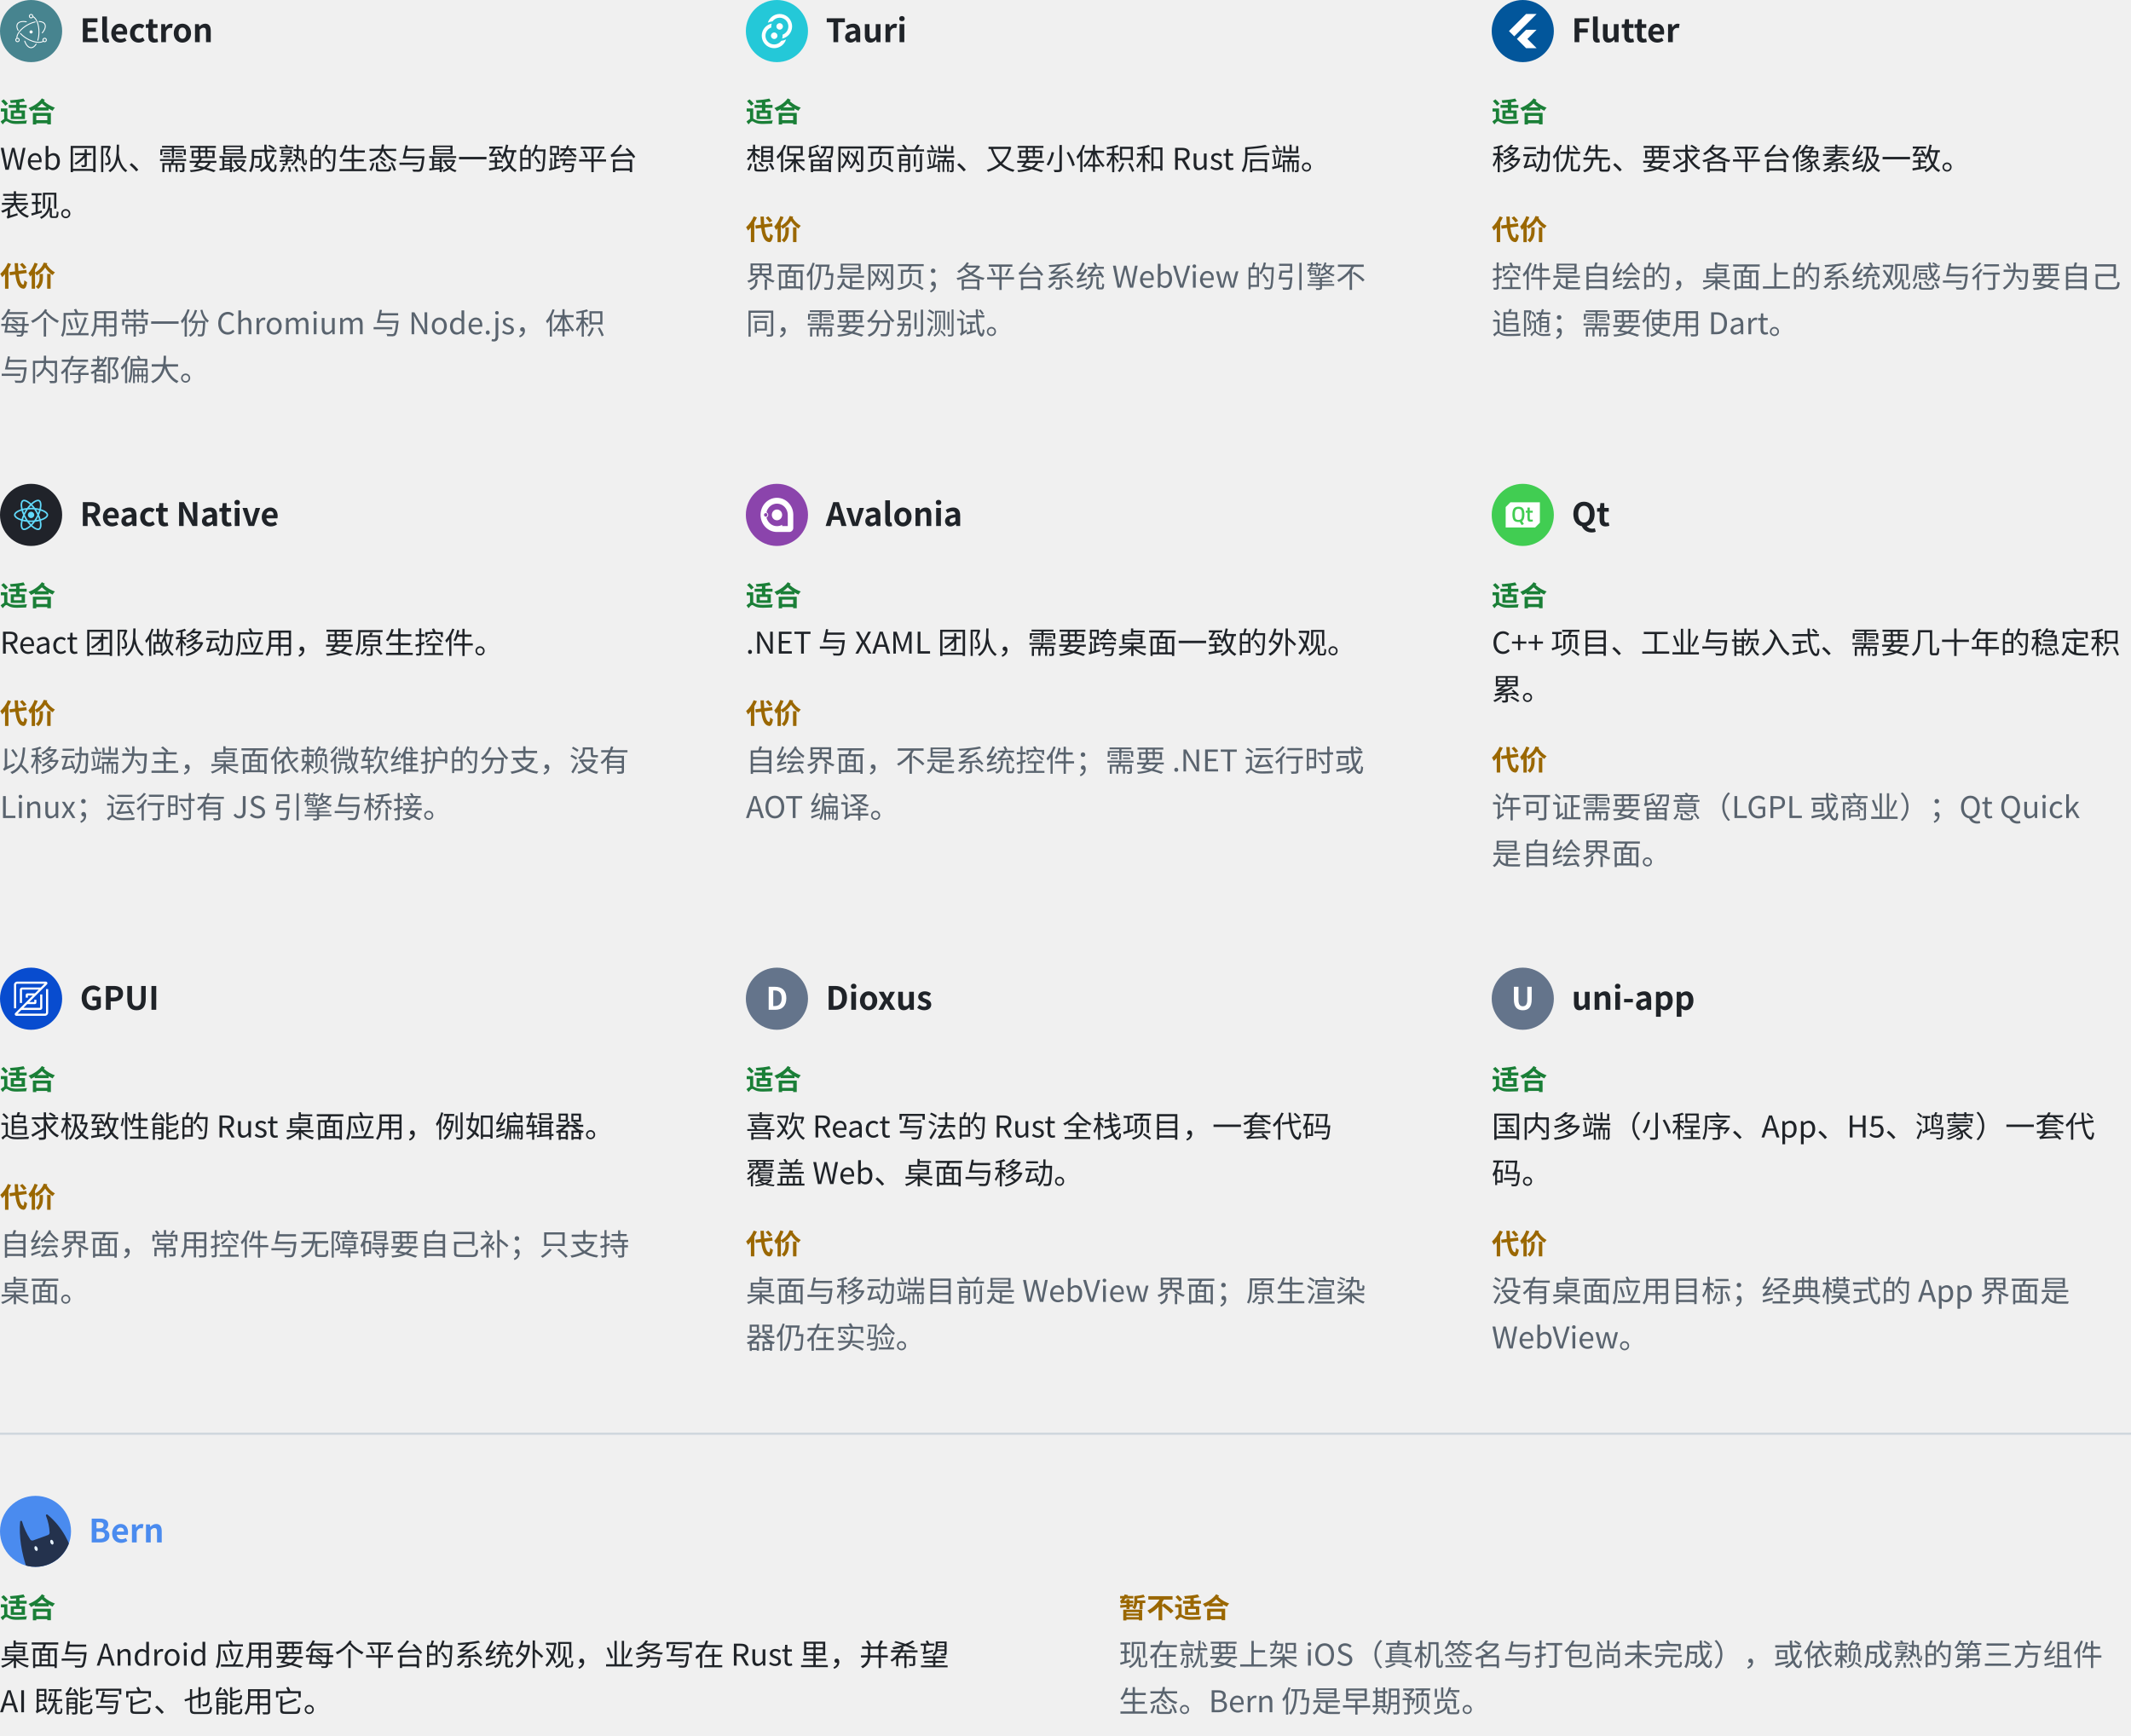
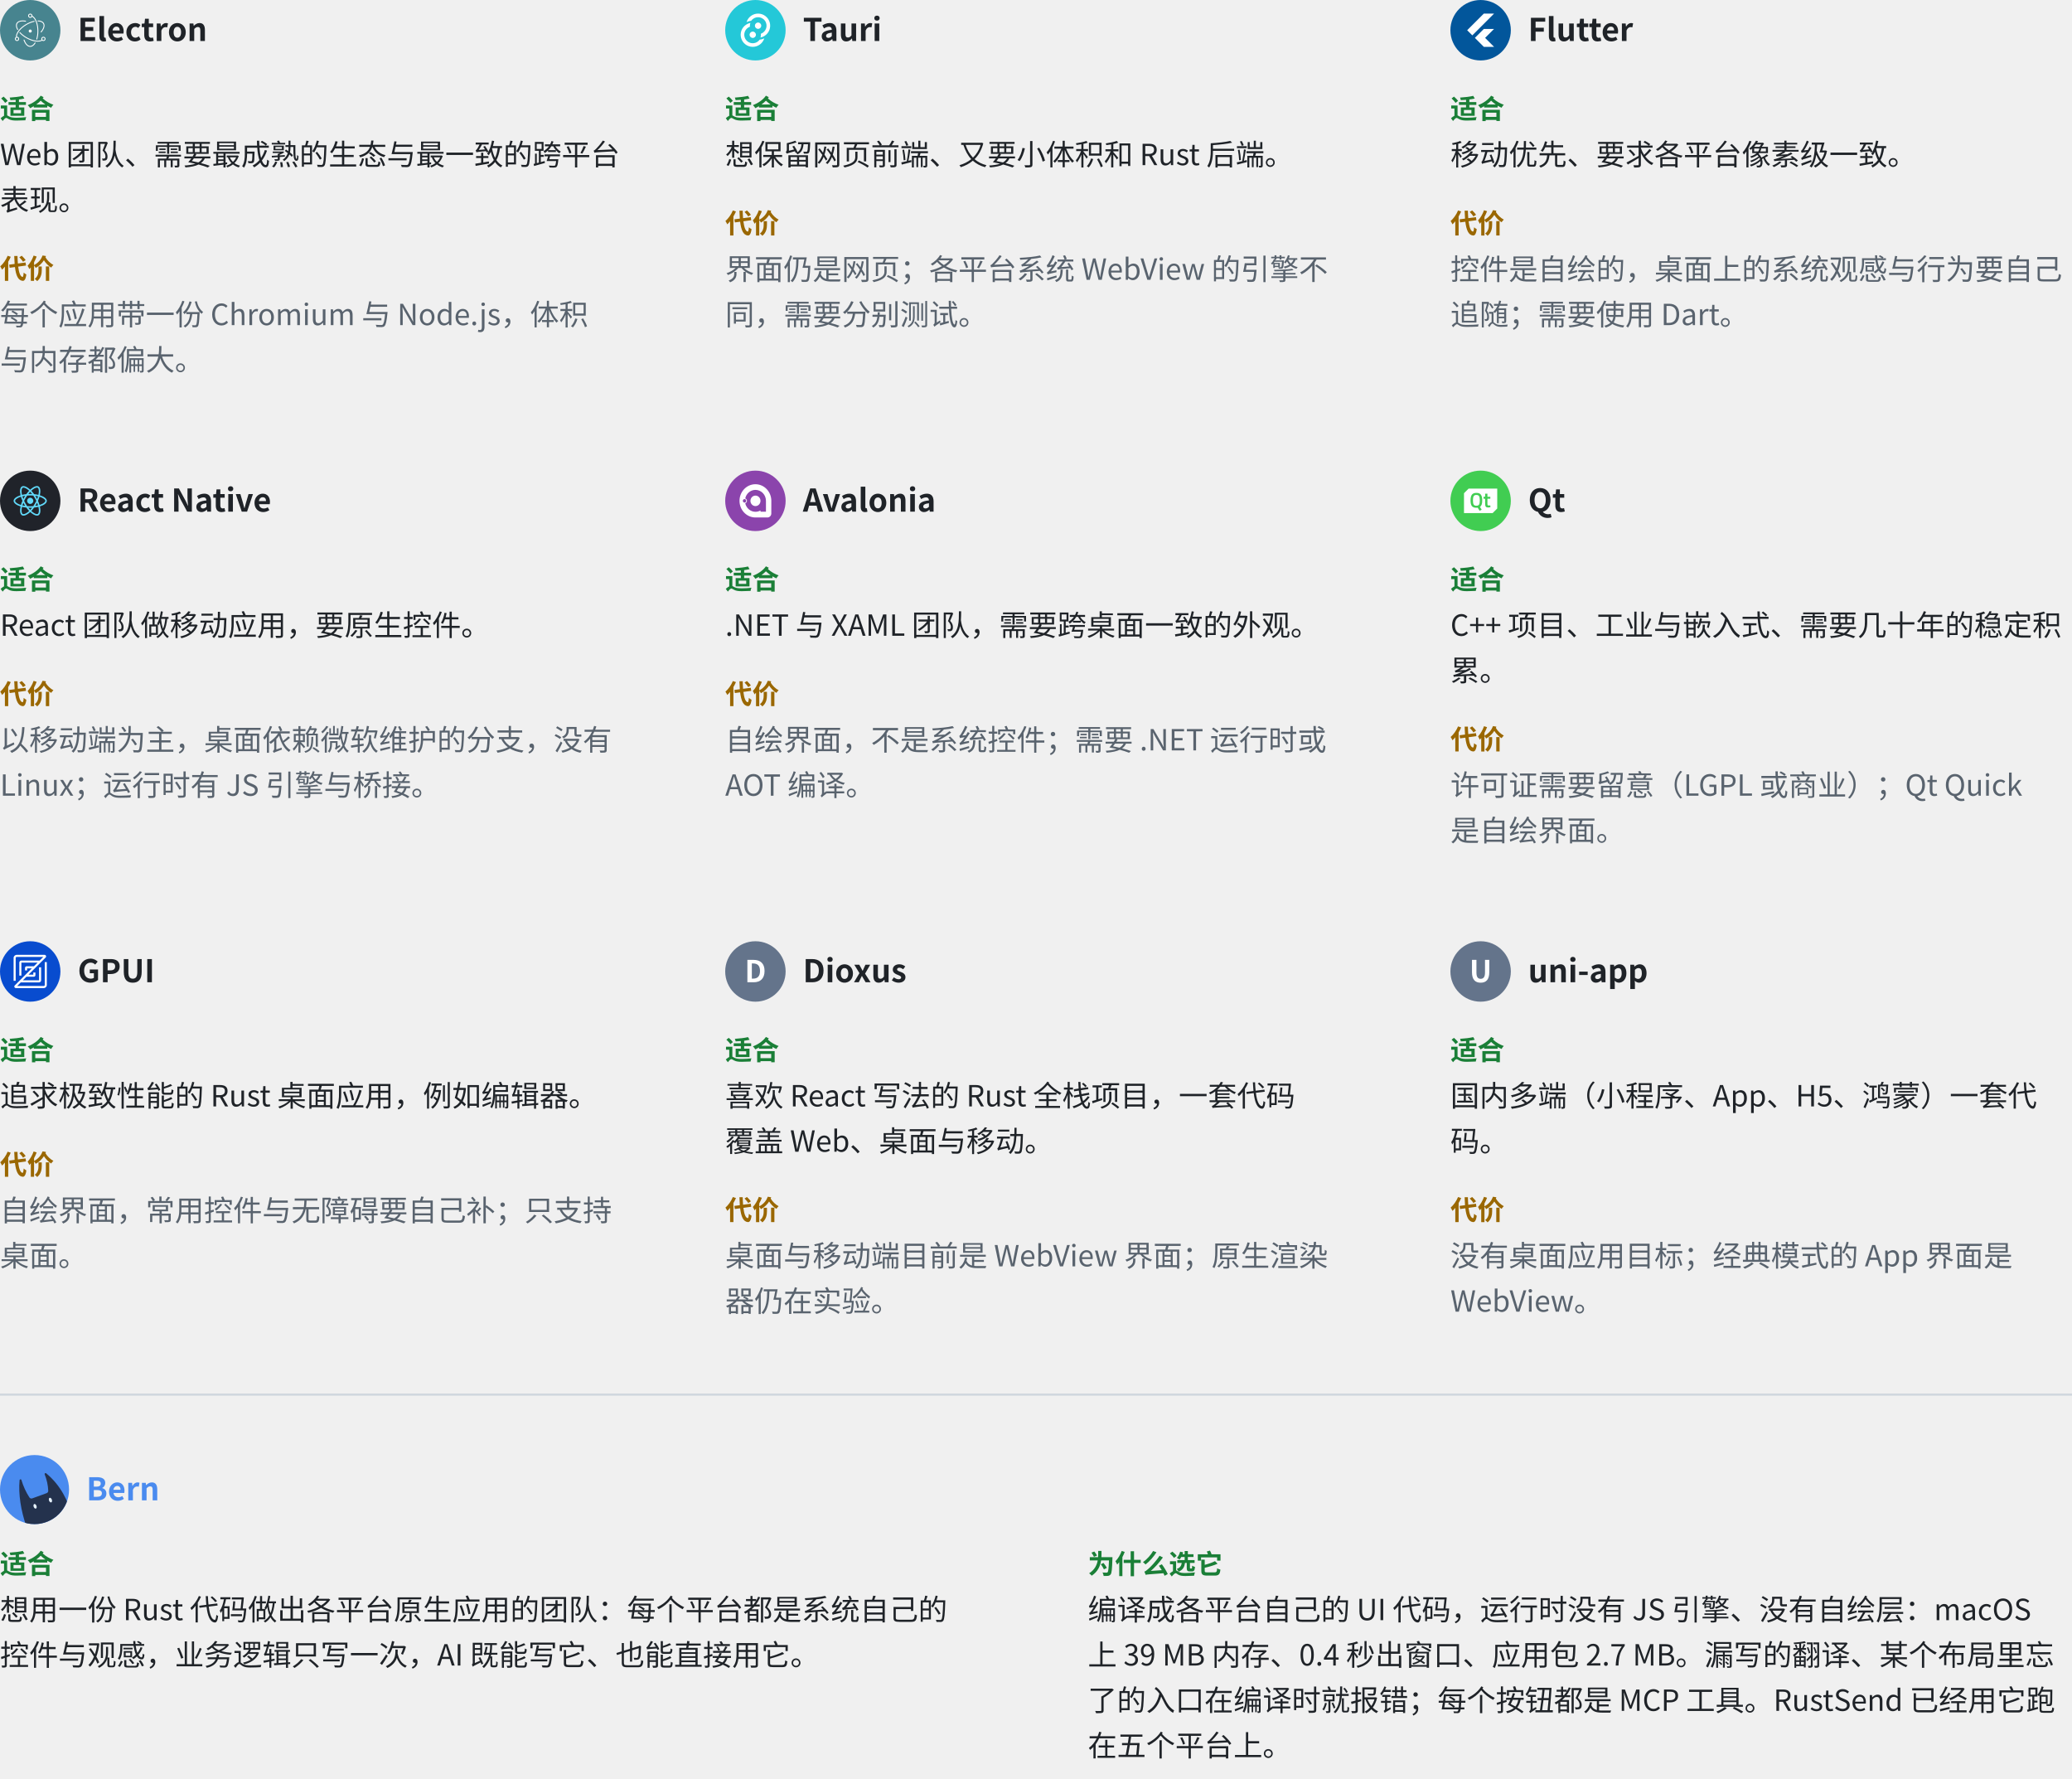
- <svg xmlns="http://www.w3.org/2000/svg" viewBox="0 0 960 782" width="960" height="782" font-family="-apple-system, BlinkMacSystemFont, 'Segoe UI', 'PingFang SC', 'Hiragino Sans GB', 'Microsoft YaHei', 'Noto Sans CJK SC', 'Helvetica Neue', Arial, sans-serif">
+ <svg xmlns="http://www.w3.org/2000/svg" viewBox="0 0 960 824" width="960" height="824" font-family="-apple-system, BlinkMacSystemFont, 'Segoe UI', 'PingFang SC', 'Hiragino Sans GB', 'Microsoft YaHei', 'Noto Sans CJK SC', 'Helvetica Neue', Arial, sans-serif">
  <defs>
    <symbol id="bern-logo" viewBox="0 0 1024 1024">
      <defs>
        <clipPath id="bern-symbol-disc">
          <circle cx="512" cy="512" r="512" />
        </clipPath>
      </defs>
      <g clip-path="url(#bern-symbol-disc)">
        <rect width="1024" height="1024" fill="#4A8BEF" />
        <path fill="#24324D" d="M 290.4 372.1 C 270.7 579.3 309.8 827.6 392.0 1060.0 L 1100 1100 L 1060.0 880.0 C 1013.0 692.2 904.4 451.5 684.3 270.5 A 14 14 0 0 0 662.4 286.5 C 693.7 364.2 711.6 444.8 715.3 529.4 A 36 36 0 0 1 691.6 564.9 C 620.6 590.7 549.5 616.5 478.5 642.4 A 36 36 0 0 1 436.0 628.1 C 383.8 547.6 344.6 461.1 317.8 369.5 A 14 14 0 0 0 290.4 372.1 Z" />
        <ellipse rx="22" ry="36" fill="#E8F4FF" transform="translate(520 760) rotate(-20)" />
        <ellipse rx="22" ry="36" fill="#E8F4FF" transform="translate(748 668) rotate(-20)" />
      </g>
    </symbol>
  </defs>
  <g transform="translate(0.0 0.0)">
    <circle cx="14.0" cy="14.0" r="14.0" fill="#47848F" />
    <path d="M12.011 0c-.85 0-1.539.689-1.539 1.539 0 .85.689 1.539 1.539 1.539.595 0 1.11-.338 1.366-.832 2.221 1.268 3.847 5.473 3.847 10.362 0 2.071-.289 4.056-.825 5.769a.322.322 0 0 0 .211.403.322.322 0 0 0 .403-.211c.556-1.776.854-3.825.854-5.96 0-5.193-1.772-9.686-4.321-11.003.001-.022.004-.044.004-.067 0-.85-.689-1.539-1.539-1.539zm0 .643a.896.896 0 1 1 0 1.792.896.896 0 1 1 0-1.792zm-5.486 4.305c-2.067.007-3.647.665-4.388 1.948-.738 1.277-.527 2.971.511 4.781a.322.322 0 0 0 .558-.32C2.271 9.727 2.089 8.266 2.694 7.218c.821-1.422 3.033-1.955 5.932-1.427a.322.322 0 0 0 .115-.633c-.784-.143-1.527-.212-2.216-.21zm11.052.018a.322.322 0 0 0-.008.643c1.834.024 3.156.596 3.75 1.626.819 1.419.18 3.595-1.718 5.837a.322.322 0 0 0 .038.454.322.322 0 0 0 .453-.038c2.054-2.426 2.771-4.866 1.784-6.574-.726-1.257-2.26-1.921-4.299-1.947zm-2.698.292a.323.323 0 0 0-.065.007c-1.857.398-3.833 1.175-5.731 2.271-4.57 2.638-7.592 6.495-7.36 9.372-.473.263-.793.766-.793 1.345 0 .85.689 1.539 1.539 1.539.85 0 1.539-.689 1.539-1.539 0-.85-.689-1.539-1.539-1.539-.038 0-.075.003-.113.006-.1-2.56 2.743-6.141 7.048-8.627 1.841-1.063 3.755-1.816 5.545-2.2a.322.322 0 0 0-.07-.636zm-2.879 6.236a1.119 1.119 0 0 0-.224.025c-.601.13-.983.723-.853 1.324.13.601.723.983 1.324.853.601-.13.983-.723.853-1.324-.114-.526-.582-.884-1.099-.879zM4.532 13.341a.321.321 0 0 0-.232.084.321.321 0 0 0-.021.454c1.268 1.394 2.916 2.701 4.795 3.786 4.415 2.549 9.106 3.285 11.561 1.839a1.53 1.53 0 0 0 .897.29c.85 0 1.539-.689 1.539-1.539 0-.85-.689-1.539-1.539-1.539-.85 0-1.539.689-1.539 1.539 0 .276.074.534.201.758-2.245 1.214-6.631.5-10.798-1.905-1.823-1.052-3.418-2.318-4.64-3.661a.321.321 0 0 0-.223-.105zm-2.063 4.017a.896.896 0 1 1 0 1.792.896.896 0 1 1 0-1.792zm19.062 0a.896.896 0 1 1 0 1.792.891.891 0 0 1-.586-.219c-.003-.004-.004-.008-.007-.012a.32.32 0 0 0-.096-.091.896.896 0 0 1 .689-1.469zm-14.005 1.368a.322.322 0 0 0-.321.43C8.279 22.154 10.036 24 12.011 24c1.441 0 2.773-.982 3.813-2.711a.322.322 0 0 0-.11-.441.322.322 0 0 0-.442.11c-.934 1.554-2.081 2.399-3.261 2.399-1.641 0-3.208-1.647-4.2-4.418a.322.322 0 0 0-.285-.213z" fill="#FFFFFF" transform="translate(6.30 6.30) scale(0.6417)" />
    <text x="36" y="19" font-size="14.5" font-weight="700" fill="#1F2328">Electron</text>
    <text x="0.0" y="55.0" font-size="12.5" font-weight="700" fill="#1A7F37">适合</text>
    <text x="0.0" y="76.5" font-size="13.5" fill="#1F2328">Web 团队、需要最成熟的生态与最一致的跨平台</text>
    <text x="0.0" y="97.5" font-size="13.5" fill="#1F2328">表现。</text>
    <text x="0.0" y="129.0" font-size="12.5" font-weight="700" fill="#9A6700">代价</text>
    <text x="0.0" y="150.6" font-size="13.5" fill="#59636E">每个应用带一份 Chromium 与 Node.js，体积</text>
    <text x="0.0" y="171.6" font-size="13.5" fill="#59636E">与内存都偏大。</text>
  </g>
  <g transform="translate(336.0 0.0)">
    <circle cx="14.0" cy="14.0" r="14.0" fill="#24C8D8" />
    <path d="M13.912 0a8.72 8.72 0 0 0-8.308 6.139c1.05-.515 2.18-.845 3.342-.976 2.415-3.363 7.4-3.412 9.88-.097 2.48 3.315 1.025 8.084-2.883 9.45a6.131 6.131 0 0 1-.3 2.762 8.72 8.72 0 0 0 3.01-1.225A8.72 8.72 0 0 0 13.913 0zm.082 6.451a2.284 2.284 0 1 0-.15 4.566 2.284 2.284 0 0 0 .15-4.566zm-5.629.27a8.72 8.72 0 0 0-3.031 1.235 8.72 8.72 0 1 0 13.06 9.913 10.173 10.174 0 0 1-3.343.965 6.125 6.125 0 1 1-7.028-9.343 6.114 6.115 0 0 1 .342-2.772zm1.713 6.27a2.284 2.284 0 0 0-2.284 2.283 2.284 2.284 0 0 0 2.284 2.284 2.284 2.284 0 0 0 2.284-2.284 2.284 2.284 0 0 0-2.284-2.284z" fill="#FFFFFF" transform="translate(6.30 6.30) scale(0.6417)" />
    <text x="36" y="19" font-size="14.5" font-weight="700" fill="#1F2328">Tauri</text>
    <text x="0.0" y="55.0" font-size="12.5" font-weight="700" fill="#1A7F37">适合</text>
    <text x="0.0" y="76.5" font-size="13.5" fill="#1F2328">想保留网页前端、又要小体积和 Rust 后端。</text>
    <text x="0.0" y="108.0" font-size="12.5" font-weight="700" fill="#9A6700">代价</text>
    <text x="0.0" y="129.6" font-size="13.5" fill="#59636E">界面仍是网页；各平台系统 WebView 的引擎不</text>
    <text x="0.0" y="150.6" font-size="13.5" fill="#59636E">同，需要分别测试。</text>
  </g>
  <g transform="translate(672.0 0.0)">
    <circle cx="14.0" cy="14.0" r="14.0" fill="#02569B" />
    <path d="M14.314 0L2.3 12 6 15.7 21.684.013h-7.357zm.014 11.072L7.857 17.53l6.47 6.47H21.7l-6.46-6.468 6.46-6.46h-7.37z" fill="#FFFFFF" transform="translate(6.30 6.30) scale(0.6417)" />
    <text x="36" y="19" font-size="14.5" font-weight="700" fill="#1F2328">Flutter</text>
    <text x="0.0" y="55.0" font-size="12.5" font-weight="700" fill="#1A7F37">适合</text>
    <text x="0.0" y="76.5" font-size="13.5" fill="#1F2328">移动优先、要求各平台像素级一致。</text>
    <text x="0.0" y="108.0" font-size="12.5" font-weight="700" fill="#9A6700">代价</text>
    <text x="0.0" y="129.6" font-size="13.5" fill="#59636E">控件是自绘的，桌面上的系统观感与行为要自己</text>
    <text x="0.0" y="150.6" font-size="13.5" fill="#59636E">追随；需要使用 Dart。</text>
  </g>
  <g transform="translate(0.0 218.0)">
    <circle cx="14.0" cy="14.0" r="14.0" fill="#20232A" />
    <path d="M14.23 12.004a2.236 2.236 0 0 1-2.235 2.236 2.236 2.236 0 0 1-2.236-2.236 2.236 2.236 0 0 1 2.235-2.236 2.236 2.236 0 0 1 2.236 2.236zm2.648-10.69c-1.346 0-3.107.96-4.888 2.622-1.78-1.653-3.542-2.602-4.887-2.602-.41 0-.783.093-1.106.278-1.375.793-1.683 3.264-.973 6.365C1.98 8.917 0 10.42 0 12.004c0 1.59 1.99 3.097 5.043 4.03-.704 3.113-.39 5.588.988 6.38.32.187.69.275 1.102.275 1.345 0 3.107-.96 4.888-2.624 1.78 1.654 3.542 2.603 4.887 2.603.41 0 .783-.09 1.106-.275 1.374-.792 1.683-3.263.973-6.365C22.02 15.096 24 13.59 24 12.004c0-1.59-1.99-3.097-5.043-4.032.704-3.11.39-5.587-.988-6.38-.318-.184-.688-.277-1.092-.278zm-.005 1.09v.006c.225 0 .406.044.558.127.666.382.955 1.835.73 3.704-.054.46-.142.945-.25 1.44-.96-.236-2.006-.417-3.107-.534-.66-.905-1.345-1.727-2.035-2.447 1.592-1.48 3.087-2.292 4.105-2.295zm-9.77.02c1.012 0 2.514.808 4.11 2.28-.686.72-1.37 1.537-2.02 2.442-1.107.117-2.154.298-3.113.538-.112-.49-.195-.964-.254-1.42-.23-1.868.054-3.32.714-3.707.19-.09.4-.127.563-.132zm4.882 3.05c.455.468.91.992 1.36 1.564-.44-.02-.89-.034-1.345-.034-.46 0-.915.01-1.36.034.44-.572.895-1.096 1.345-1.565zM12 8.1c.74 0 1.477.034 2.202.093.406.582.802 1.203 1.183 1.86.372.64.71 1.29 1.018 1.946-.308.655-.646 1.31-1.013 1.95-.38.66-.773 1.288-1.18 1.87-.728.063-1.466.098-2.21.098-.74 0-1.477-.035-2.202-.093-.406-.582-.802-1.204-1.183-1.86-.372-.64-.71-1.29-1.018-1.946.303-.657.646-1.313 1.013-1.954.38-.66.773-1.286 1.18-1.868.728-.064 1.466-.098 2.21-.098zm-3.635.254c-.24.377-.48.763-.704 1.16-.225.39-.435.782-.635 1.174-.265-.656-.49-1.31-.676-1.947.64-.15 1.315-.283 2.015-.386zm7.26 0c.695.103 1.365.23 2.006.387-.18.632-.405 1.282-.66 1.933-.2-.39-.41-.783-.64-1.174-.225-.392-.465-.774-.705-1.146zm3.063.675c.484.15.944.317 1.375.498 1.732.74 2.852 1.708 2.852 2.476-.005.768-1.125 1.74-2.857 2.475-.42.18-.88.342-1.355.493-.28-.958-.646-1.956-1.1-2.98.45-1.017.81-2.01 1.085-2.964zm-13.395.004c.278.96.645 1.957 1.1 2.98-.45 1.017-.812 2.01-1.086 2.964-.484-.15-.944-.318-1.37-.5-1.732-.737-2.852-1.706-2.852-2.474 0-.768 1.12-1.742 2.852-2.476.42-.18.88-.342 1.356-.494zm11.678 4.28c.265.657.49 1.312.676 1.948-.64.157-1.316.29-2.016.39.24-.375.48-.762.705-1.158.225-.39.435-.788.636-1.18zm-9.945.02c.2.392.41.783.64 1.175.23.39.465.772.705 1.143-.695-.102-1.365-.23-2.006-.386.18-.63.406-1.282.66-1.933zM17.92 16.32c.112.493.2.968.254 1.423.23 1.868-.054 3.32-.714 3.708-.147.09-.338.128-.563.128-1.012 0-2.514-.807-4.11-2.28.686-.72 1.37-1.536 2.02-2.44 1.107-.118 2.154-.3 3.113-.54zm-11.83.01c.96.234 2.006.415 3.107.532.66.905 1.345 1.727 2.035 2.446-1.595 1.483-3.092 2.295-4.11 2.295-.22-.005-.406-.05-.553-.132-.666-.38-.955-1.834-.73-3.703.054-.46.142-.944.25-1.438zm4.56.64c.44.02.89.034 1.345.034.46 0 .915-.01 1.36-.034-.44.572-.895 1.095-1.345 1.565-.455-.47-.91-.993-1.36-1.565z" fill="#61DAFB" transform="translate(6.30 6.30) scale(0.6417)" />
    <text x="36" y="19" font-size="14.5" font-weight="700" fill="#1F2328">React Native</text>
    <text x="0.0" y="55.0" font-size="12.5" font-weight="700" fill="#1A7F37">适合</text>
    <text x="0.0" y="76.5" font-size="13.5" fill="#1F2328">React 团队做移动应用，要原生控件。</text>
    <text x="0.0" y="108.0" font-size="12.5" font-weight="700" fill="#9A6700">代价</text>
    <text x="0.0" y="129.6" font-size="13.5" fill="#59636E">以移动端为主，桌面依赖微软维护的分支，没有</text>
    <text x="0.0" y="150.6" font-size="13.5" fill="#59636E">Linux；运行时有 JS 引擎与桥接。</text>
  </g>
  <g transform="translate(336.0 218.0)">
    <circle cx="14.0" cy="14.0" r="14.0" fill="#8B44AC" />
    <path d="M12.034 8.208c-2.003 0-3.627 1.696-3.627 3.789s1.624 3.789 3.627 3.789 3.627-1.697 3.627-3.79-1.624-3.788-3.627-3.788m-7.392 2.067c.72.211 1.248.902 1.248 1.722s-.528 1.51-1.248 1.721c.752 3.54 3.776 6.188 7.392 6.188 1.316 0 2.554-.35 3.632-.967v.914h3.94v-7.528a5 5 0 0 0 0-.224v-.104c0-4.369-3.39-7.91-7.572-7.91-3.616 0-6.64 2.648-7.392 6.188m-.5 2.982c.67 0 1.212-.567 1.212-1.266s-.542-1.265-1.212-1.265-1.211.566-1.211 1.265c0 .7.542 1.266 1.211 1.266M20.682 24H11.8C5.549 23.887.515 18.556.515 12c0-6.627 5.143-12 11.487-12 6.241 0 11.32 5.2 11.483 11.678l-.02 9.743C23.3 22.876 22.12 24 20.683 24" fill="#FFFFFF" transform="translate(6.30 6.30) scale(0.6417)" />
    <text x="36" y="19" font-size="14.5" font-weight="700" fill="#1F2328">Avalonia</text>
    <text x="0.0" y="55.0" font-size="12.5" font-weight="700" fill="#1A7F37">适合</text>
    <text x="0.0" y="76.5" font-size="13.5" fill="#1F2328">.NET 与 XAML 团队，需要跨桌面一致的外观。</text>
    <text x="0.0" y="108.0" font-size="12.5" font-weight="700" fill="#9A6700">代价</text>
    <text x="0.0" y="129.6" font-size="13.5" fill="#59636E">自绘界面，不是系统控件；需要 .NET 运行时或</text>
    <text x="0.0" y="150.6" font-size="13.5" fill="#59636E">AOT 编译。</text>
  </g>
  <g transform="translate(672.0 218.0)">
    <circle cx="14.0" cy="14.0" r="14.0" fill="#41CD52" />
    <path d="M21.693 3.162H3.33L0 6.49v14.348h20.671L24 17.51V3.162zM12.785 18.4l-1.562.728-1.35-2.217c-.196.057-.499.09-.924.09-1.579 0-2.683-.425-3.305-1.276-.622-.85-.932-2.2-.932-4.033 0-1.84.319-3.206.949-4.098.63-.892 1.726-1.341 3.288-1.341 1.562 0 2.658.441 3.28 1.333.63.883.94 2.25.94 4.098 0 1.219-.13 2.2-.384 2.945-.261.752-.679 1.325-1.268 1.718zm4.736-1.587c-.858 0-1.447-.196-1.766-.59-.32-.392-.483-1.136-.483-2.232v-3.534H14.11V9.051h1.162V6.843h1.644V9.05h2.094v1.415h-2.094v3.346c0 .622.05 1.03.14 1.227.09.204.326.303.695.303l1.243-.05.073 1.326c-.67.13-1.186.196-1.546.196zm-8.58-9.08c-.95 0-1.604.311-1.963.94-.352.63-.532 1.629-.532 3.011 0 1.374.172 2.364.515 2.953.344.589 1.006.892 1.98.892.973 0 1.628-.295 1.971-.876.335-.58.507-1.57.507-2.953 0-1.39-.172-2.396-.523-3.026-.352-.63-1.006-.94-1.955-.94Z" fill="#FFFFFF" transform="translate(6.30 6.30) scale(0.6417)" />
    <text x="36" y="19" font-size="14.5" font-weight="700" fill="#1F2328">Qt</text>
    <text x="0.0" y="55.0" font-size="12.5" font-weight="700" fill="#1A7F37">适合</text>
    <text x="0.0" y="76.5" font-size="13.5" fill="#1F2328">C++ 项目、工业与嵌入式、需要几十年的稳定积</text>
    <text x="0.0" y="97.5" font-size="13.5" fill="#1F2328">累。</text>
    <text x="0.0" y="129.0" font-size="12.5" font-weight="700" fill="#9A6700">代价</text>
    <text x="0.0" y="150.6" font-size="13.5" fill="#59636E">许可证需要留意（LGPL 或商业）；Qt Quick</text>
    <text x="0.0" y="171.6" font-size="13.5" fill="#59636E">是自绘界面。</text>
  </g>
  <g transform="translate(0.0 436.0)">
    <circle cx="14.0" cy="14.0" r="14.0" fill="#084CCF" />
    <path d="M2.25 1.5a.75.75 0 0 0-.75.75v16.5H0V2.25A2.25 2.25 0 0 1 2.25 0h20.095c1.002 0 1.504 1.212.795 1.92L10.764 14.298h3.486V12.75h1.5v1.922a1.125 1.125 0 0 1-1.125 1.125H9.264l-2.578 2.578h11.689V9h1.5v9.375a1.5 1.5 0 0 1-1.5 1.5H5.185L2.562 22.5H21.75a.75.75 0 0 0 .75-.75V5.25H24v16.5A2.25 2.25 0 0 1 21.75 24H1.655C.653 24 .151 22.788.86 22.08L13.19 9.75H9.75v1.5h-1.5V9.375A1.125 1.125 0 0 1 9.375 8.25h5.314l2.625-2.625H5.625V15h-1.5V5.625a1.5 1.5 0 0 1 1.5-1.5h13.19L21.438 1.5z" fill="#FFFFFF" transform="translate(6.30 6.30) scale(0.6417)" />
    <text x="36" y="19" font-size="14.5" font-weight="700" fill="#1F2328">GPUI</text>
    <text x="0.0" y="55.0" font-size="12.5" font-weight="700" fill="#1A7F37">适合</text>
    <text x="0.0" y="76.5" font-size="13.5" fill="#1F2328">追求极致性能的 Rust 桌面应用，例如编辑器。</text>
    <text x="0.0" y="108.0" font-size="12.5" font-weight="700" fill="#9A6700">代价</text>
    <text x="0.0" y="129.6" font-size="13.5" fill="#59636E">自绘界面，常用控件与无障碍要自己补；只支持</text>
    <text x="0.0" y="150.6" font-size="13.5" fill="#59636E">桌面。</text>
  </g>
  <g transform="translate(336.0 436.0)">
    <circle cx="14.0" cy="14.0" r="14.0" fill="#64748B" />
    <text x="14.0" y="19.0" text-anchor="middle" font-size="14.0" font-weight="700" fill="#FFFFFF">D</text>
    <text x="36" y="19" font-size="14.5" font-weight="700" fill="#1F2328">Dioxus</text>
    <text x="0.0" y="55.0" font-size="12.5" font-weight="700" fill="#1A7F37">适合</text>
    <text x="0.0" y="76.5" font-size="13.5" fill="#1F2328">喜欢 React 写法的 Rust 全栈项目，一套代码</text>
    <text x="0.0" y="97.5" font-size="13.5" fill="#1F2328">覆盖 Web、桌面与移动。</text>
    <text x="0.0" y="129.0" font-size="12.5" font-weight="700" fill="#9A6700">代价</text>
    <text x="0.0" y="150.6" font-size="13.5" fill="#59636E">桌面与移动端目前是 WebView 界面；原生渲染</text>
    <text x="0.0" y="171.6" font-size="13.5" fill="#59636E">器仍在实验。</text>
  </g>
  <g transform="translate(672.0 436.0)">
    <circle cx="14.0" cy="14.0" r="14.0" fill="#64748B" />
    <text x="14.0" y="19.0" text-anchor="middle" font-size="14.0" font-weight="700" fill="#FFFFFF">U</text>
    <text x="36" y="19" font-size="14.5" font-weight="700" fill="#1F2328">uni-app</text>
    <text x="0.0" y="55.0" font-size="12.5" font-weight="700" fill="#1A7F37">适合</text>
    <text x="0.0" y="76.5" font-size="13.5" fill="#1F2328">国内多端（小程序、App、H5、鸿蒙）一套代</text>
    <text x="0.0" y="97.5" font-size="13.5" fill="#1F2328">码。</text>
    <text x="0.0" y="129.0" font-size="12.5" font-weight="700" fill="#9A6700">代价</text>
    <text x="0.0" y="150.6" font-size="13.5" fill="#59636E">没有桌面应用目标；经典模式的 App 界面是</text>
    <text x="0.0" y="171.6" font-size="13.5" fill="#59636E">WebView。</text>
  </g>
  <line x1="0" y1="646.0" x2="960" y2="646.0" stroke="#D0D7DE" />
  <use href="#bern-logo" x="0.0" y="674.0" width="32.0" height="32.0" />
  <text x="40" y="695" font-size="14.5" font-weight="700" fill="#4A8BEF">Bern</text>
  <text x="0.0" y="729.0" font-size="12.5" font-weight="700" fill="#1A7F37">适合</text>
-   <text x="0.0" y="750.5" font-size="13.5" fill="#1F2328">桌面与 Android 应用要每个平台的系统外观，业务写在 Rust 里，并希望</text>
-   <text x="0.0" y="771.5" font-size="13.5" fill="#1F2328">AI 既能写它、也能用它。</text>
-   <text x="504.0" y="729.0" font-size="12.5" font-weight="700" fill="#9A6700">暂不适合</text>
-   <text x="504.0" y="750.5" font-size="13.5" fill="#59636E">现在就要上架 iOS（真机签名与打包尚未完成），或依赖成熟的第三方组件</text>
-   <text x="504.0" y="771.5" font-size="13.5" fill="#59636E">生态。Bern 仍是早期预览。</text>
+   <text x="0.0" y="750.5" font-size="13.5" fill="#1F2328">想用一份 Rust 代码做出各平台原生应用的团队：每个平台都是系统自己的</text>
+   <text x="0.0" y="771.5" font-size="13.5" fill="#1F2328">控件与观感，业务逻辑只写一次，AI 既能写它、也能直接用它。</text>
+   <text x="504.0" y="729.0" font-size="12.5" font-weight="700" fill="#1A7F37">为什么选它</text>
+   <text x="504.0" y="750.5" font-size="13.5" fill="#1F2328">编译成各平台自己的 UI 代码，运行时没有 JS 引擎、没有自绘层：macOS</text>
+   <text x="504.0" y="771.5" font-size="13.5" fill="#1F2328">上 39 MB 内存、0.4 秒出窗口、应用包 2.7 MB。漏写的翻译、某个布局里忘</text>
+   <text x="504.0" y="792.5" font-size="13.5" fill="#1F2328">了的入口在编译时就报错；每个按钮都是 MCP 工具。RustSend 已经用它跑</text>
+   <text x="504.0" y="813.5" font-size="13.5" fill="#1F2328">在五个平台上。</text>
</svg>
